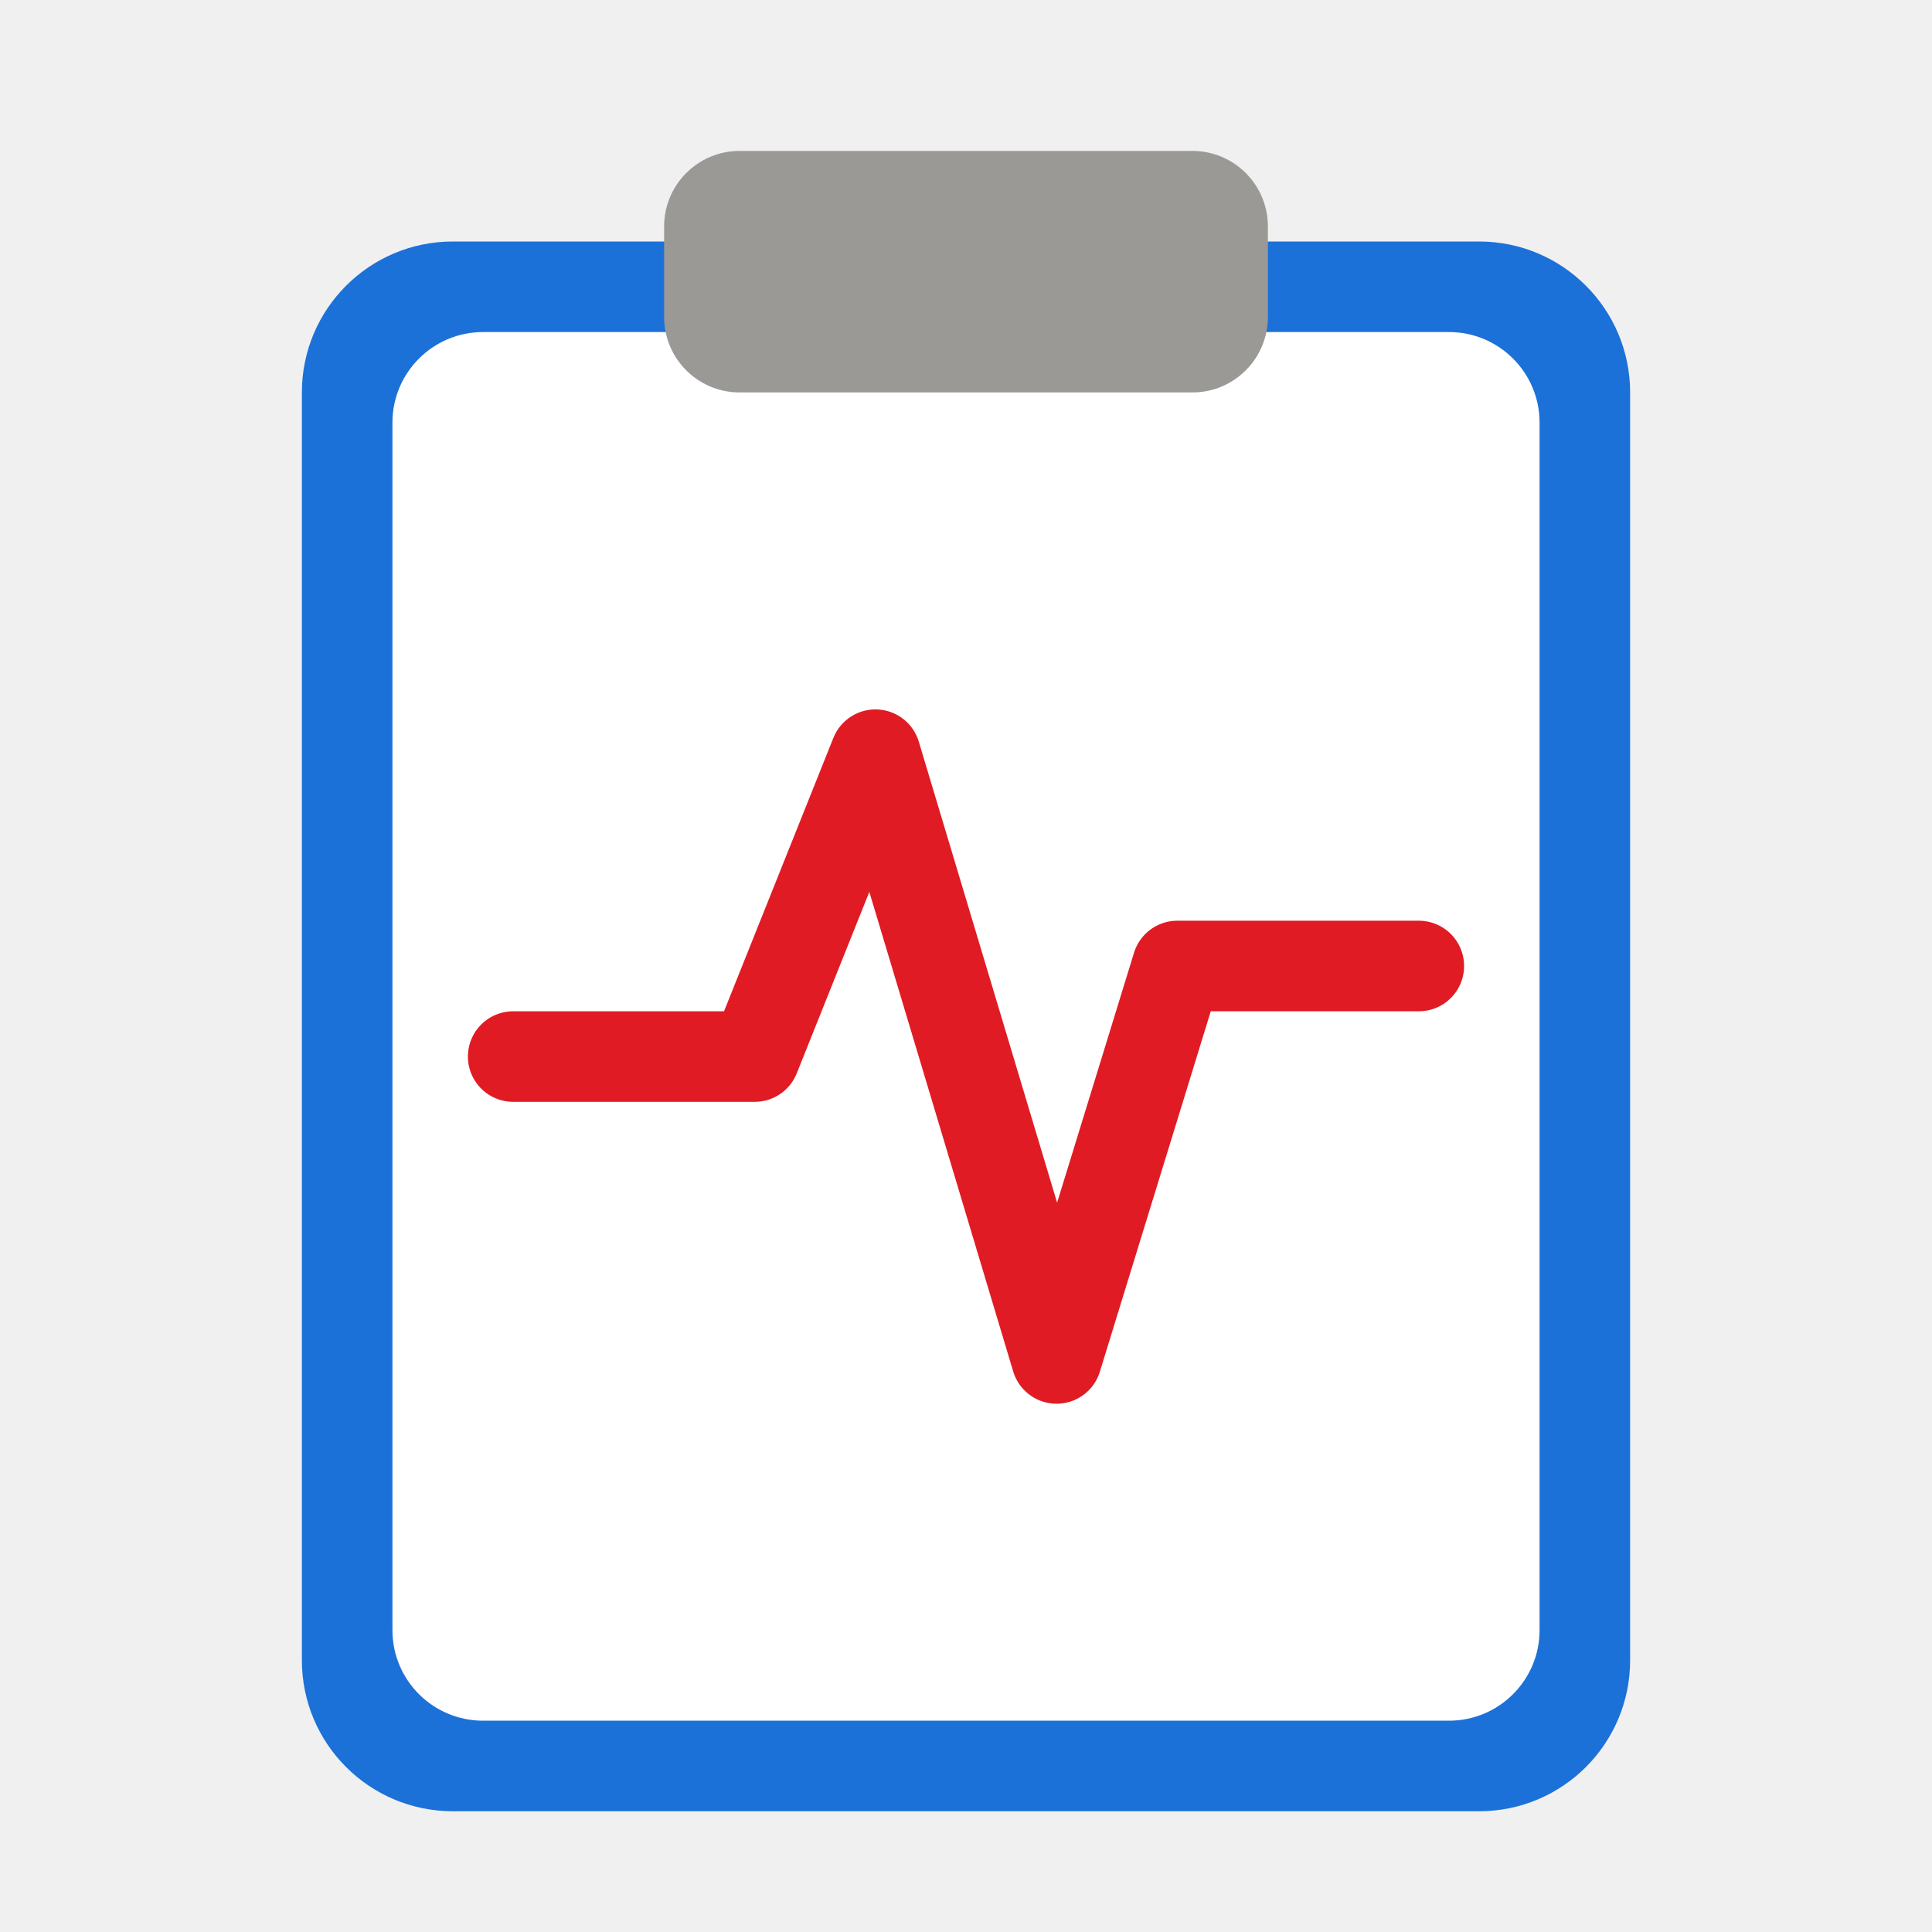
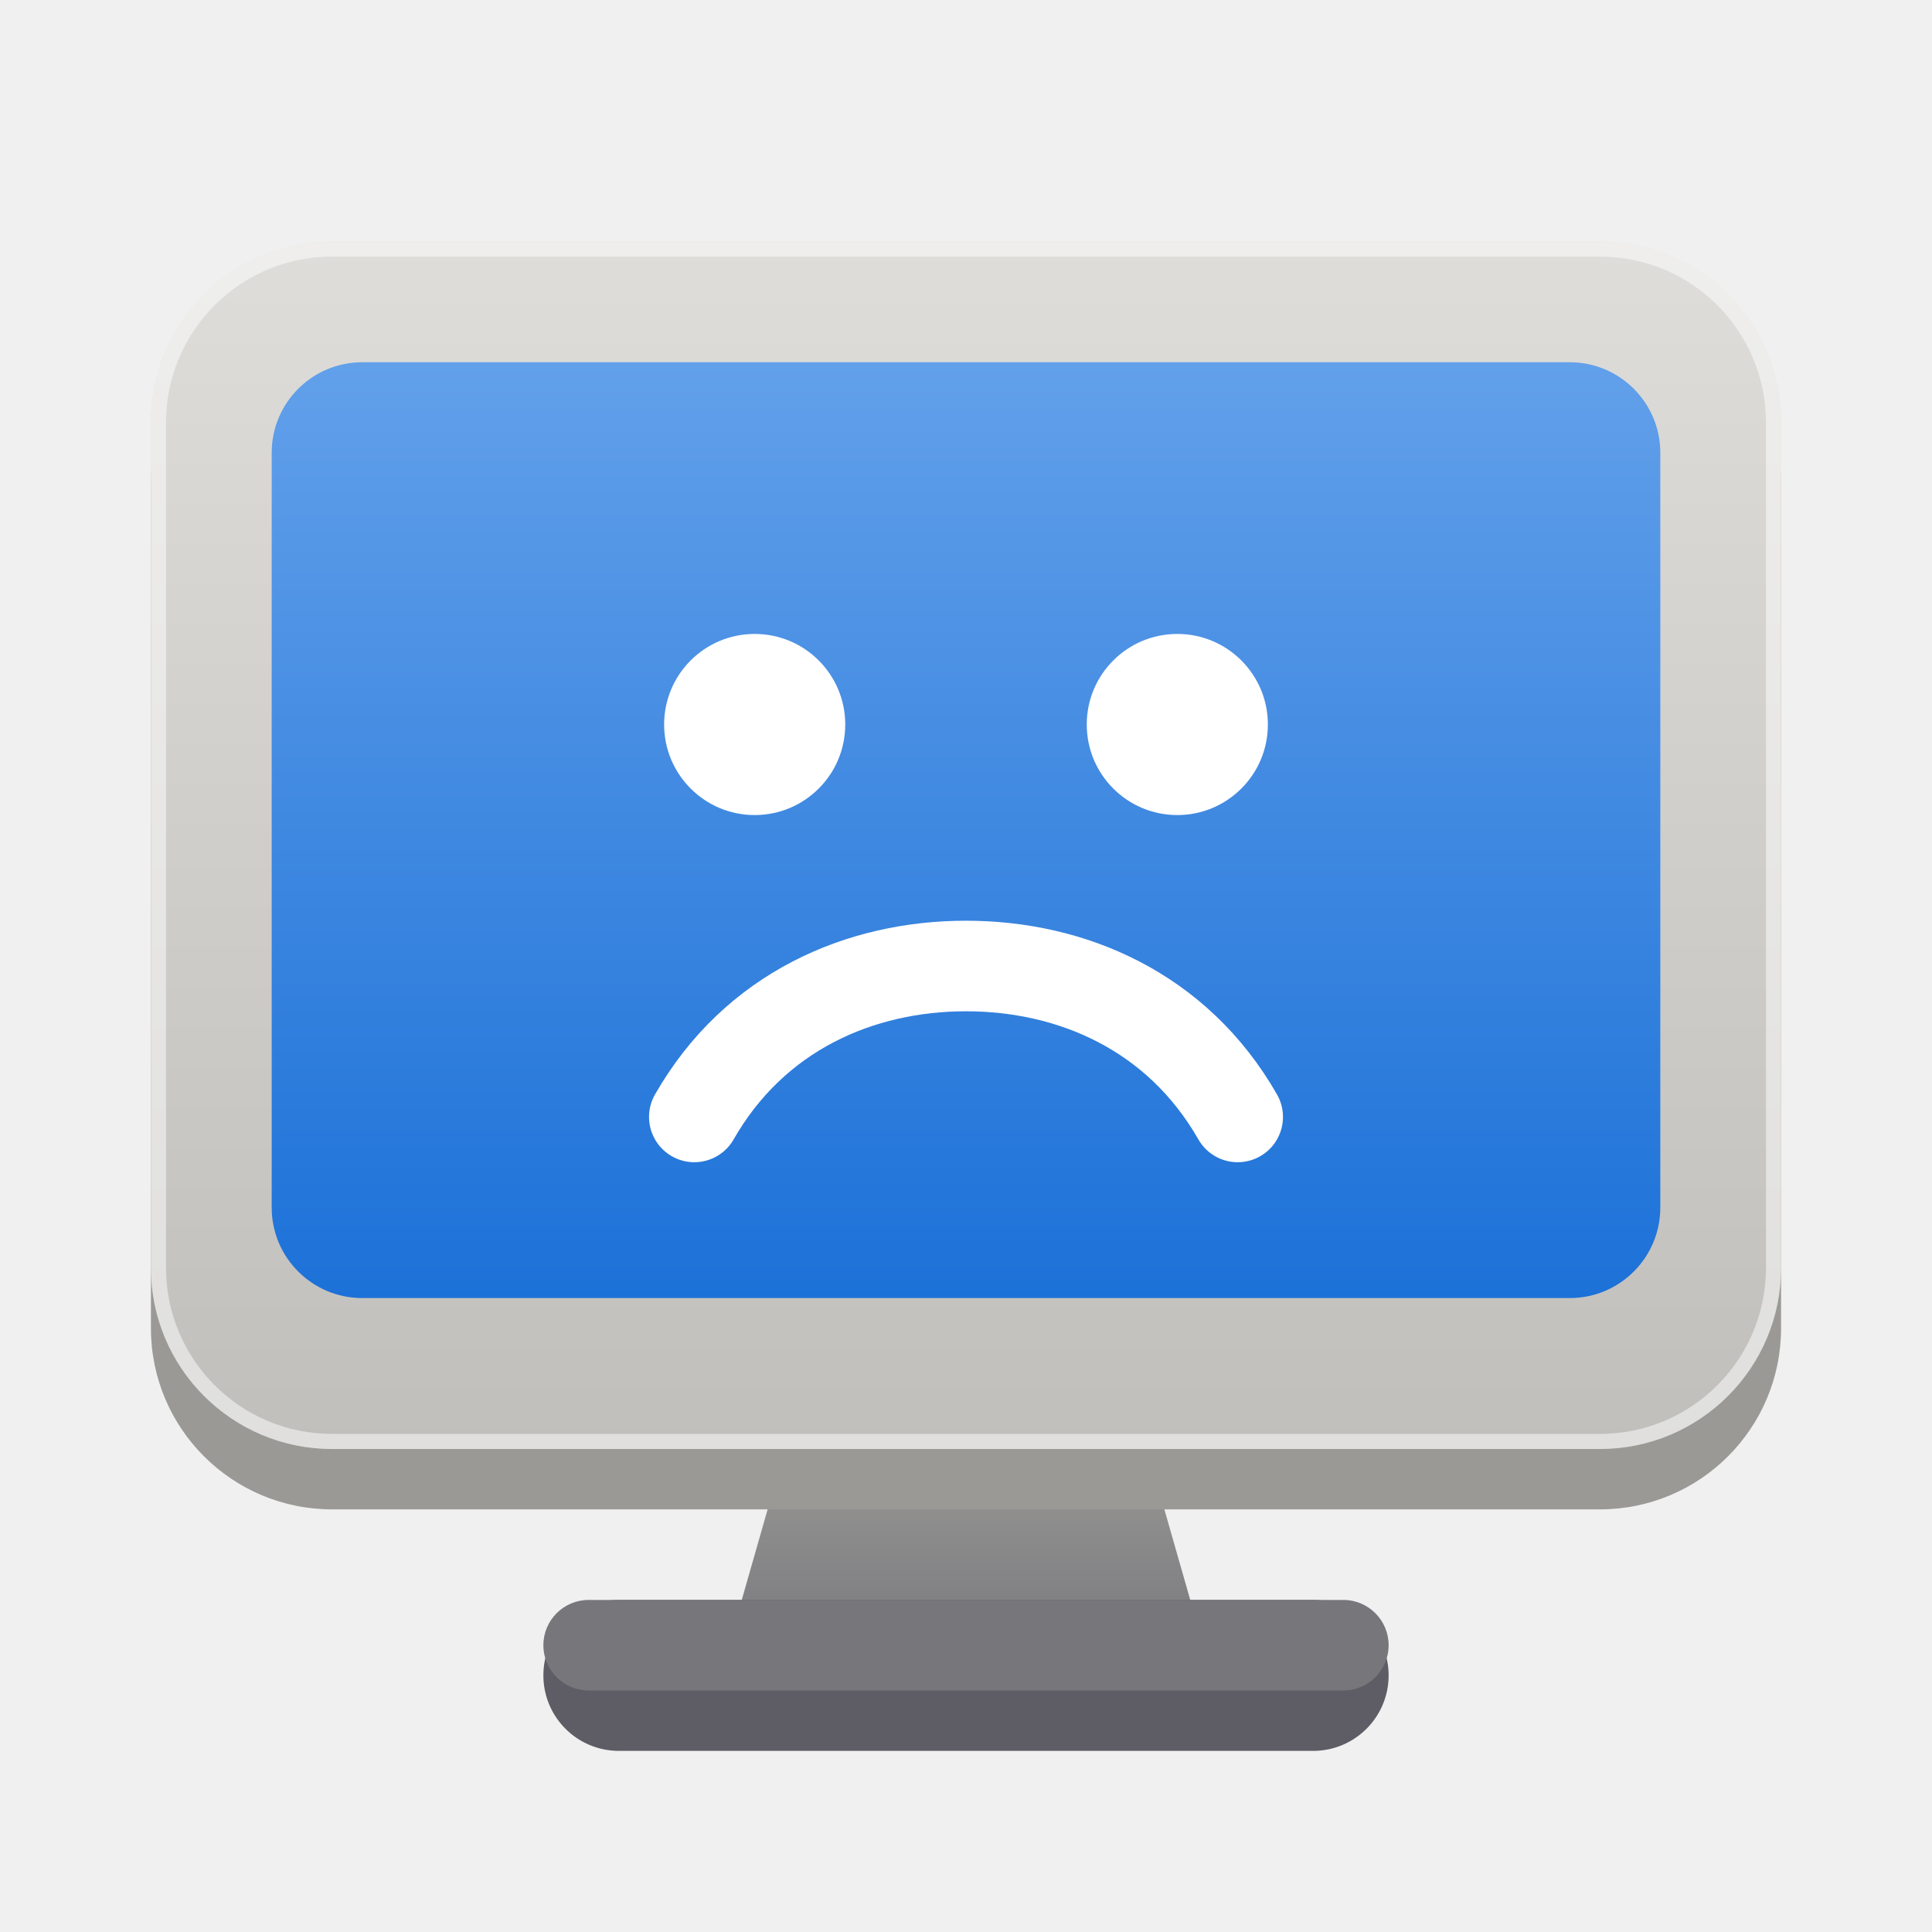
<svg xmlns="http://www.w3.org/2000/svg" width="128" height="128" viewBox="0 0 128 128">
-   <rect x="20" y="16" width="88" height="104" rx="10" fill="#1c71d8" />
-   <rect x="26" y="22" width="76" height="92" rx="6" fill="#ffffff" />
-   <rect x="44" y="10" width="40" height="16" rx="5" fill="#9a9996" />
-   <polyline points="34,70 50,70 58,50 70,90 78,64 94,64" fill="none" stroke="#e01b24" stroke-width="6" stroke-linecap="round" stroke-linejoin="round" />
+   <defs>
+     <linearGradient id="body" x1="0" y1="0" x2="0" y2="1">
+       <stop offset="0" stop-color="#deddda" />
+       <stop offset="1" stop-color="#c0bfbc" />
+     </linearGradient>
+     <linearGradient id="screen" x1="0" y1="0" x2="0" y2="1">
+       <stop offset="0" stop-color="#62a0ea" />
+       <stop offset="1" stop-color="#1c71d8" />
+     </linearGradient>
+     <linearGradient id="stand" x1="0" y1="0" x2="0" y2="1">
+       <stop offset="0" stop-color="#9a9996" />
+       <stop offset="1" stop-color="#77767b" />
+     </linearGradient>
+   </defs>
+   <path d="M52 96h24l4 14H48z" fill="url(#stand)" />
+   <rect x="36" y="106" width="56" height="10" rx="5" fill="#5e5c64" />
+   <rect x="36" y="106" width="56" height="6" rx="3" fill="#77767b" />
+   <rect x="10" y="20" width="108" height="80" rx="12" fill="#9a9996" />
+   <rect x="10" y="16" width="108" height="80" rx="12" fill="url(#body)" />
+   <rect x="18" y="24" width="92" height="62" rx="6" fill="url(#screen)" />
+   <circle cx="50" cy="48" r="6" fill="#ffffff" />
+   <circle cx="78" cy="48" r="6" fill="#ffffff" />
+   <path d="M46 74c4-7 11-10 18-10s14 3 18 10" fill="none" stroke="#ffffff" stroke-width="6" stroke-linecap="round" />
+   <rect x="10.5" y="16.5" width="107" height="79" rx="11.5" fill="none" stroke="#ffffff" stroke-opacity=".5" />
</svg>
